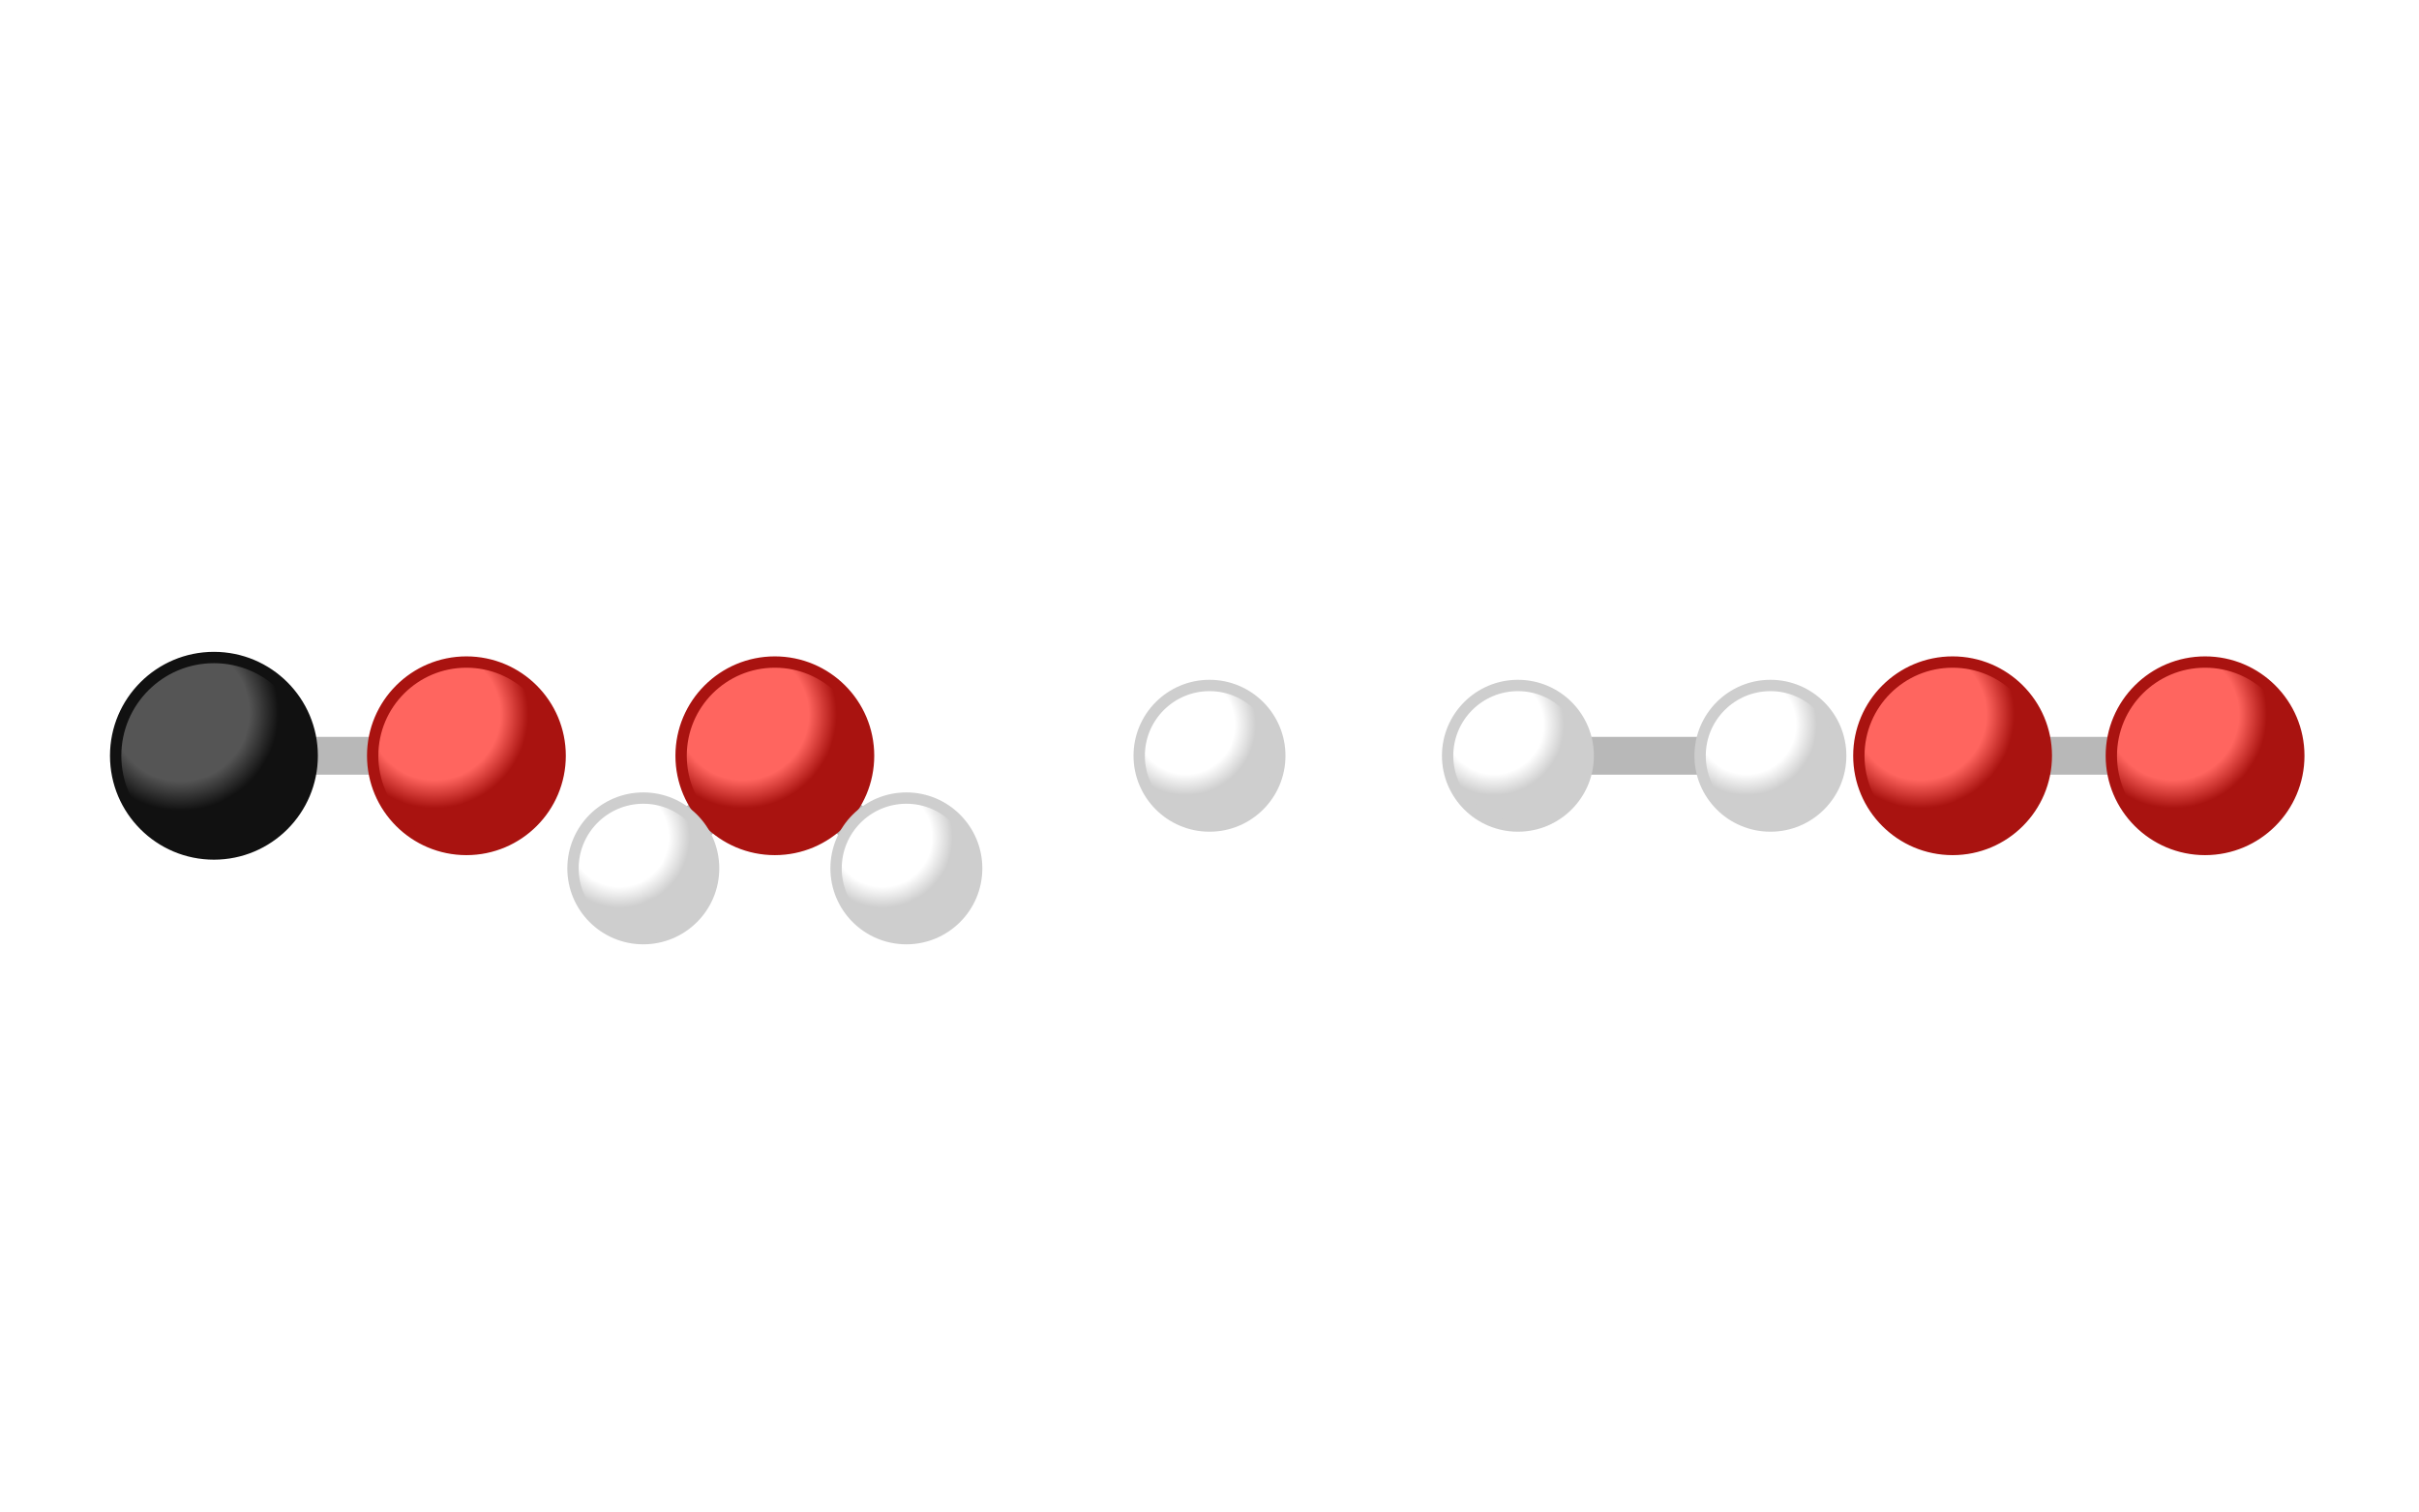
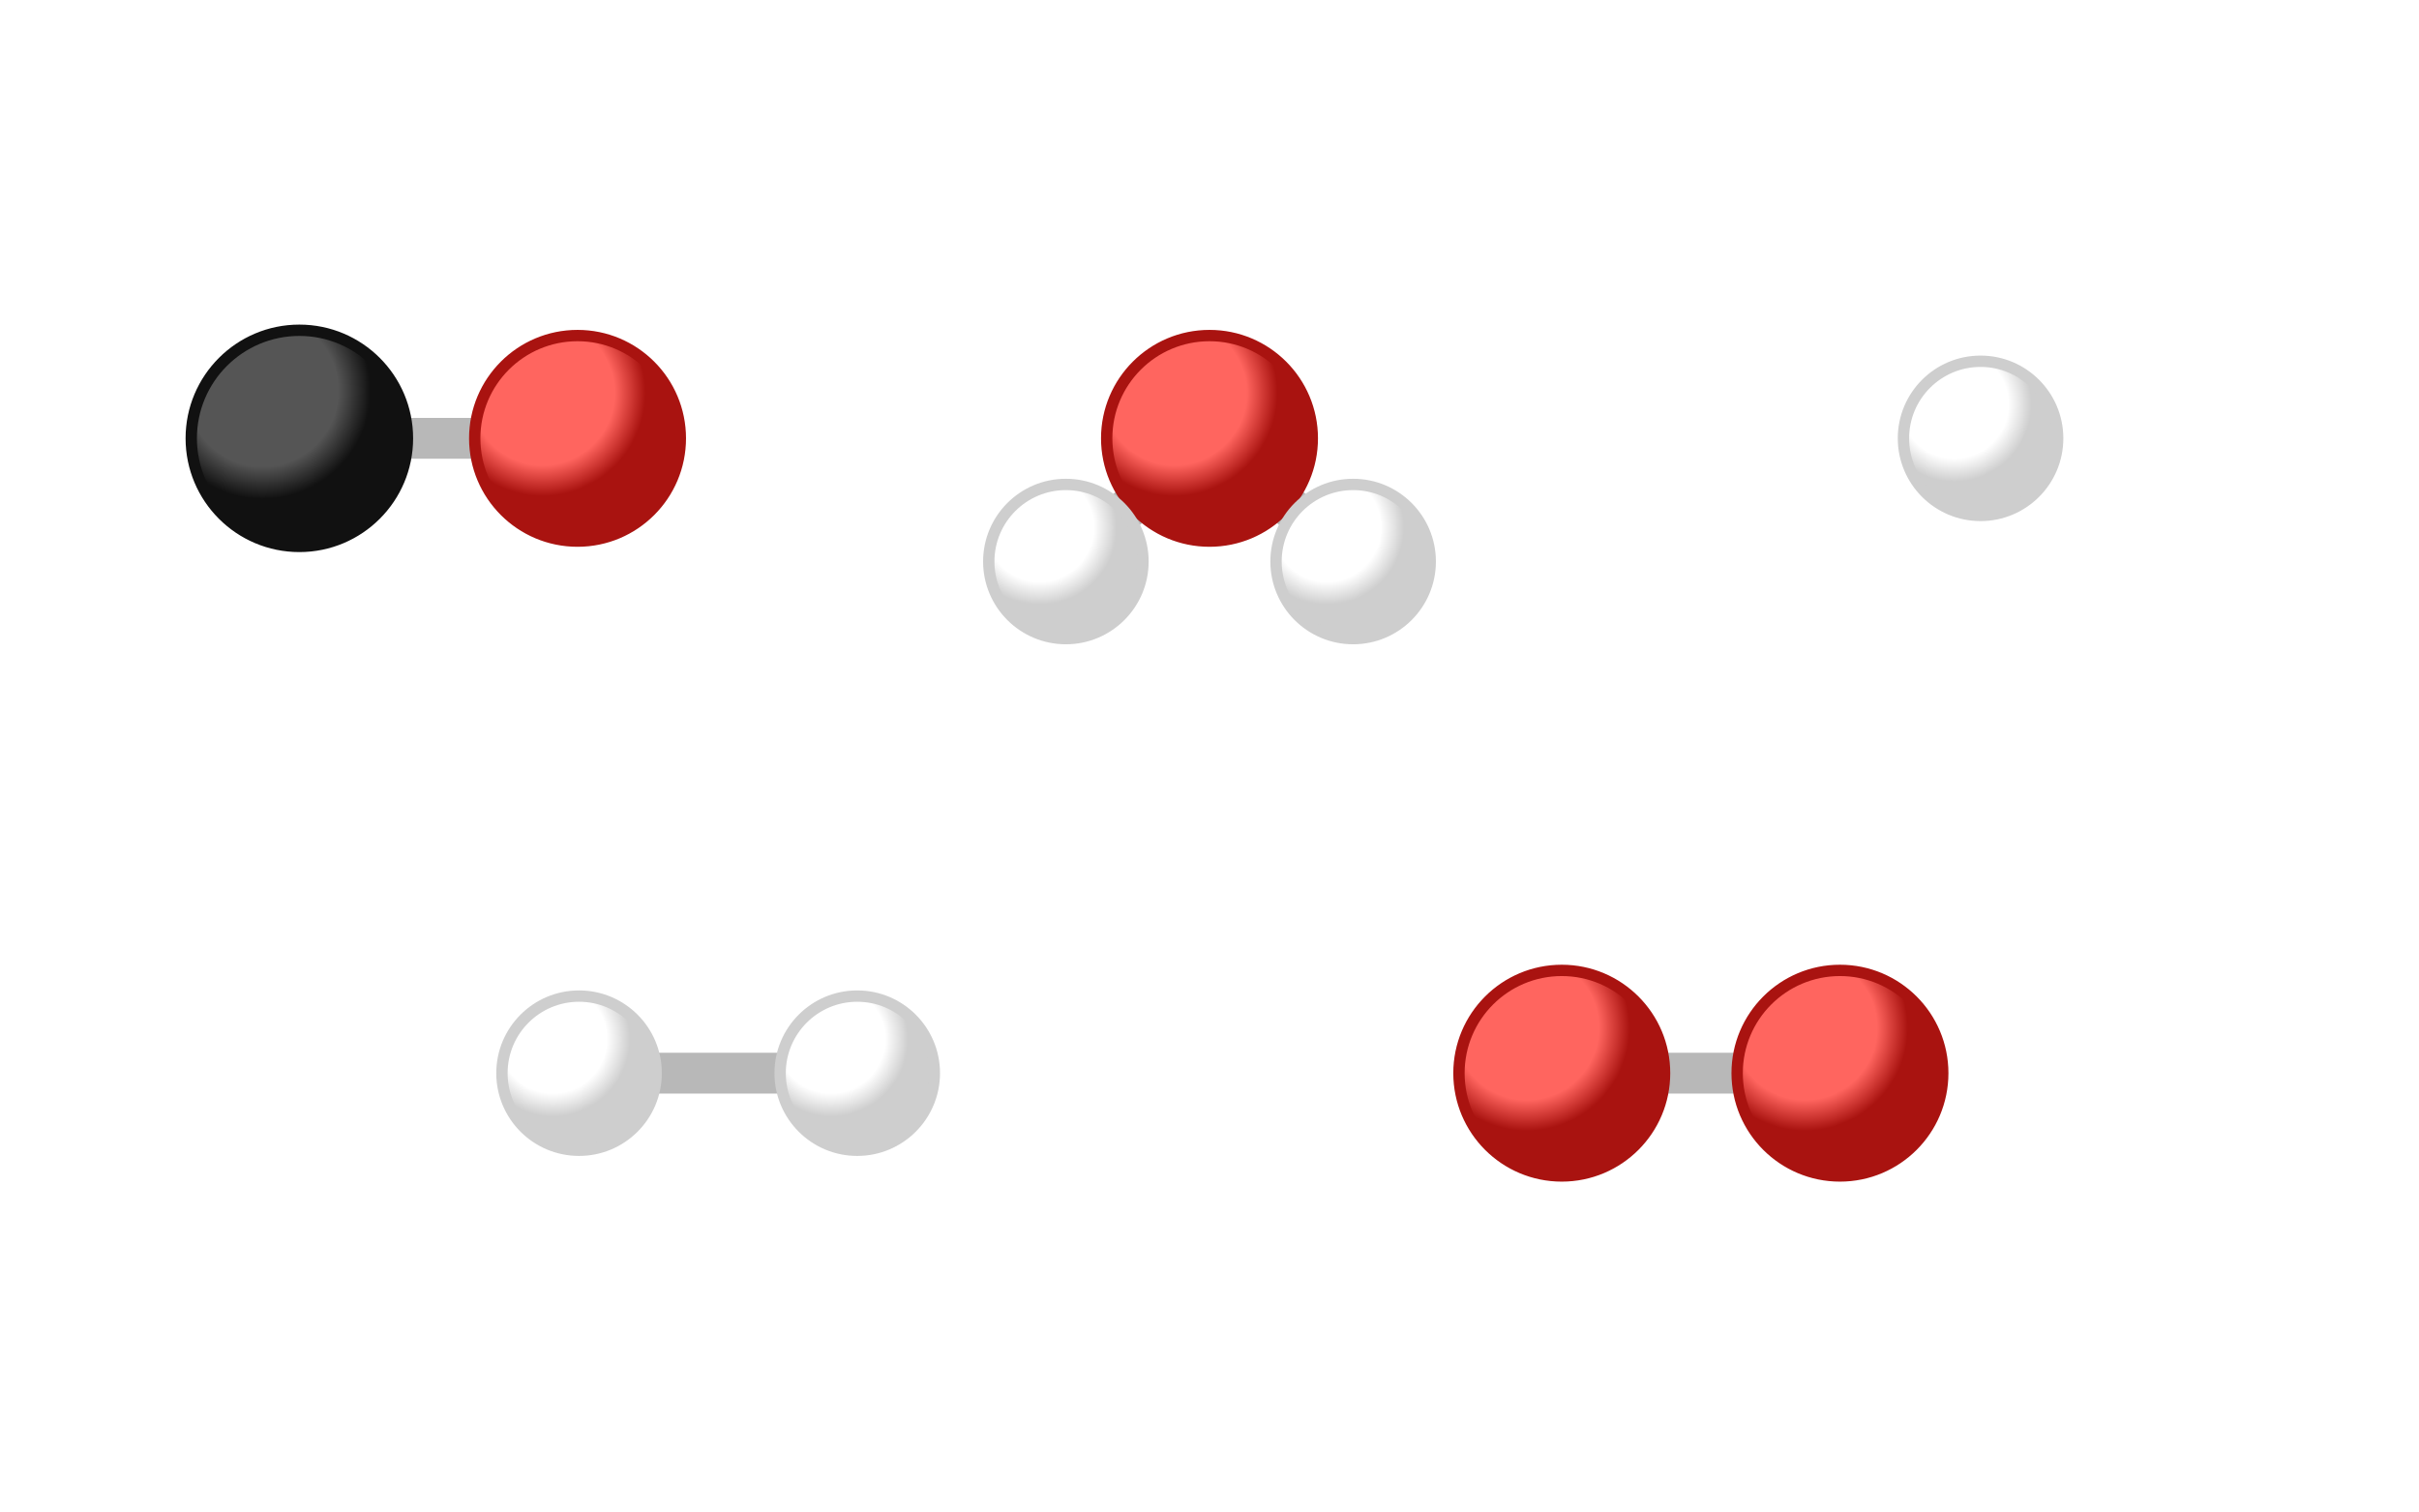
<svg xmlns="http://www.w3.org/2000/svg" width="320" height="200" viewBox="0 0 320 200">
  <defs>
    <radialGradient id="gH" cx="33%" cy="28%">
      <stop offset="0%" stop-color="#ffffff" />
      <stop offset="70%" stop-color="#ffffff" />
      <stop offset="100%" stop-color="#cecece" />
    </radialGradient>
    <radialGradient id="gC" cx="33%" cy="28%">
      <stop offset="0%" stop-color="#555555" />
      <stop offset="70%" stop-color="#555555" />
      <stop offset="100%" stop-color="#111111" />
    </radialGradient>
    <radialGradient id="gO" cx="33%" cy="28%">
      <stop offset="0%" stop-color="#ff655f" />
      <stop offset="70%" stop-color="#ff655f" />
      <stop offset="100%" stop-color="#a91310" />
    </radialGradient>
    <radialGradient id="gN" cx="33%" cy="28%">
      <stop offset="0%" stop-color="#668fea" />
      <stop offset="70%" stop-color="#668fea" />
      <stop offset="100%" stop-color="#173b8f" />
    </radialGradient>
    <radialGradient id="gS" cx="33%" cy="28%">
      <stop offset="0%" stop-color="#ffe25b" />
      <stop offset="70%" stop-color="#ffe25b" />
      <stop offset="100%" stop-color="#c49a00" />
    </radialGradient>
    <radialGradient id="gCl" cx="33%" cy="28%">
      <stop offset="0%" stop-color="#68d86c" />
      <stop offset="70%" stop-color="#68d86c" />
      <stop offset="100%" stop-color="#178a28" />
    </radialGradient>
  </defs>
-   <line x1="28.3" y1="100.0" x2="61.7" y2="100.0" stroke="#b8b8b8" stroke-width="5.0" stroke-linecap="round" />
-   <circle cx="28.3" cy="100.0" r="13.0" fill="url(#gC)" stroke="#111111" stroke-width="1.5" />
-   <circle cx="61.7" cy="100.0" r="12.4" fill="url(#gO)" stroke="#a91310" stroke-width="1.5" />
-   <line x1="102.5" y1="100.0" x2="85.1" y2="114.9" stroke="#b8b8b8" stroke-width="5.0" stroke-linecap="round" />
-   <line x1="102.5" y1="100.0" x2="119.9" y2="114.9" stroke="#b8b8b8" stroke-width="5.0" stroke-linecap="round" />
-   <circle cx="102.5" cy="100.0" r="12.4" fill="url(#gO)" stroke="#a91310" stroke-width="1.5" />
-   <circle cx="85.1" cy="114.9" r="9.3" fill="url(#gH)" stroke="#cecece" stroke-width="1.5" />
-   <circle cx="119.9" cy="114.9" r="9.3" fill="url(#gH)" stroke="#cecece" stroke-width="1.5" />
-   <circle cx="160.0" cy="100.0" r="9.3" fill="url(#gH)" stroke="#cecece" stroke-width="1.5" />
-   <line x1="200.8" y1="100.0" x2="234.2" y2="100.0" stroke="#b8b8b8" stroke-width="5.0" stroke-linecap="round" />
-   <circle cx="200.8" cy="100.0" r="9.3" fill="url(#gH)" stroke="#cecece" stroke-width="1.5" />
-   <circle cx="234.2" cy="100.0" r="9.3" fill="url(#gH)" stroke="#cecece" stroke-width="1.5" />
-   <line x1="258.3" y1="100.0" x2="291.7" y2="100.0" stroke="#b8b8b8" stroke-width="5.0" stroke-linecap="round" />
-   <circle cx="258.3" cy="100.0" r="12.4" fill="url(#gO)" stroke="#a91310" stroke-width="1.5" />
-   <circle cx="291.7" cy="100.0" r="12.4" fill="url(#gO)" stroke="#a91310" stroke-width="1.5" />
+   <line x1="39.6" y1="58.0" x2="76.4" y2="58.0" stroke="#b8b8b8" stroke-width="5.4" stroke-linecap="round" />
+   <circle cx="39.6" cy="58.0" r="14.3" fill="url(#gC)" stroke="#111111" stroke-width="1.5" />
+   <circle cx="76.4" cy="58.0" r="13.6" fill="url(#gO)" stroke="#a91310" stroke-width="1.5" />
+   <line x1="160.0" y1="58.0" x2="141.0" y2="74.3" stroke="#b8b8b8" stroke-width="5.4" stroke-linecap="round" />
+   <line x1="160.0" y1="58.0" x2="179.0" y2="74.3" stroke="#b8b8b8" stroke-width="5.4" stroke-linecap="round" />
+   <circle cx="160.0" cy="58.0" r="13.6" fill="url(#gO)" stroke="#a91310" stroke-width="1.5" />
+   <circle cx="141.0" cy="74.3" r="10.2" fill="url(#gH)" stroke="#cecece" stroke-width="1.5" />
+   <circle cx="179.0" cy="74.3" r="10.2" fill="url(#gH)" stroke="#cecece" stroke-width="1.5" />
+   <circle cx="262.0" cy="58.0" r="10.2" fill="url(#gH)" stroke="#cecece" stroke-width="1.5" />
+   <line x1="76.6" y1="142.0" x2="113.4" y2="142.0" stroke="#b8b8b8" stroke-width="5.4" stroke-linecap="round" />
+   <circle cx="76.6" cy="142.0" r="10.2" fill="url(#gH)" stroke="#cecece" stroke-width="1.5" />
+   <circle cx="113.4" cy="142.0" r="10.2" fill="url(#gH)" stroke="#cecece" stroke-width="1.5" />
+   <line x1="206.6" y1="142.0" x2="243.4" y2="142.0" stroke="#b8b8b8" stroke-width="5.4" stroke-linecap="round" />
+   <circle cx="206.6" cy="142.0" r="13.6" fill="url(#gO)" stroke="#a91310" stroke-width="1.5" />
+   <circle cx="243.4" cy="142.0" r="13.6" fill="url(#gO)" stroke="#a91310" stroke-width="1.5" />
</svg>
